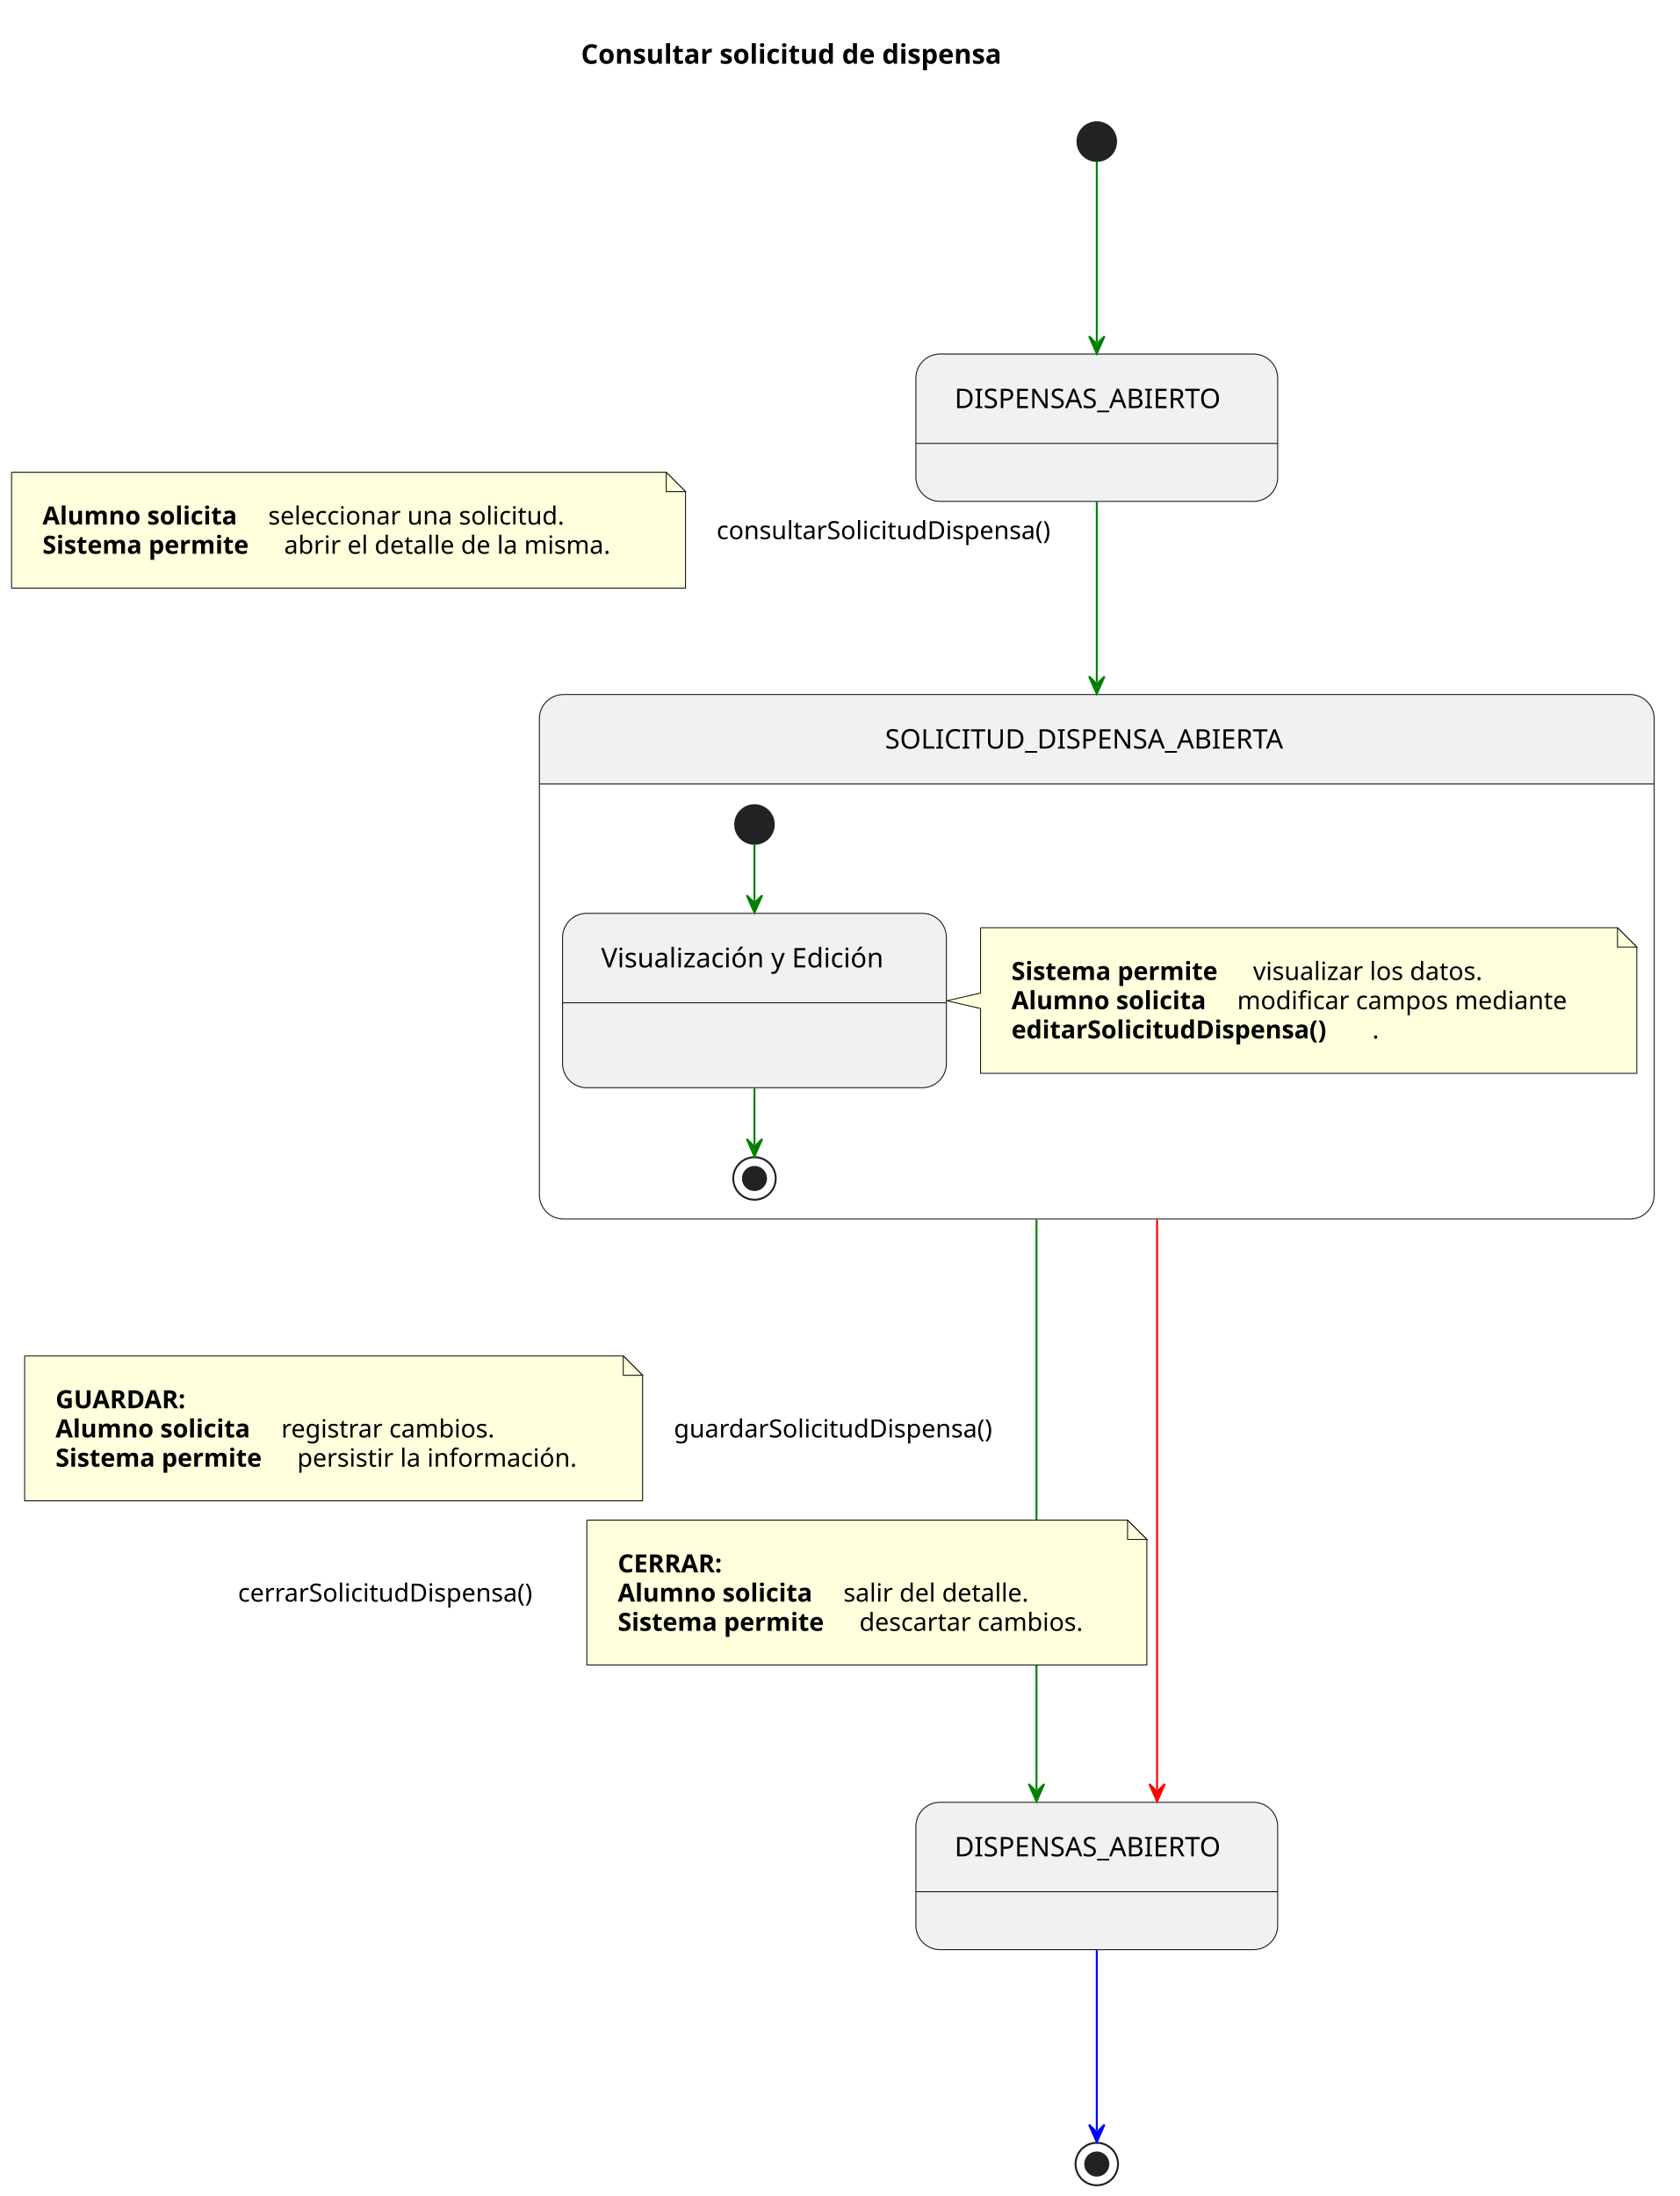
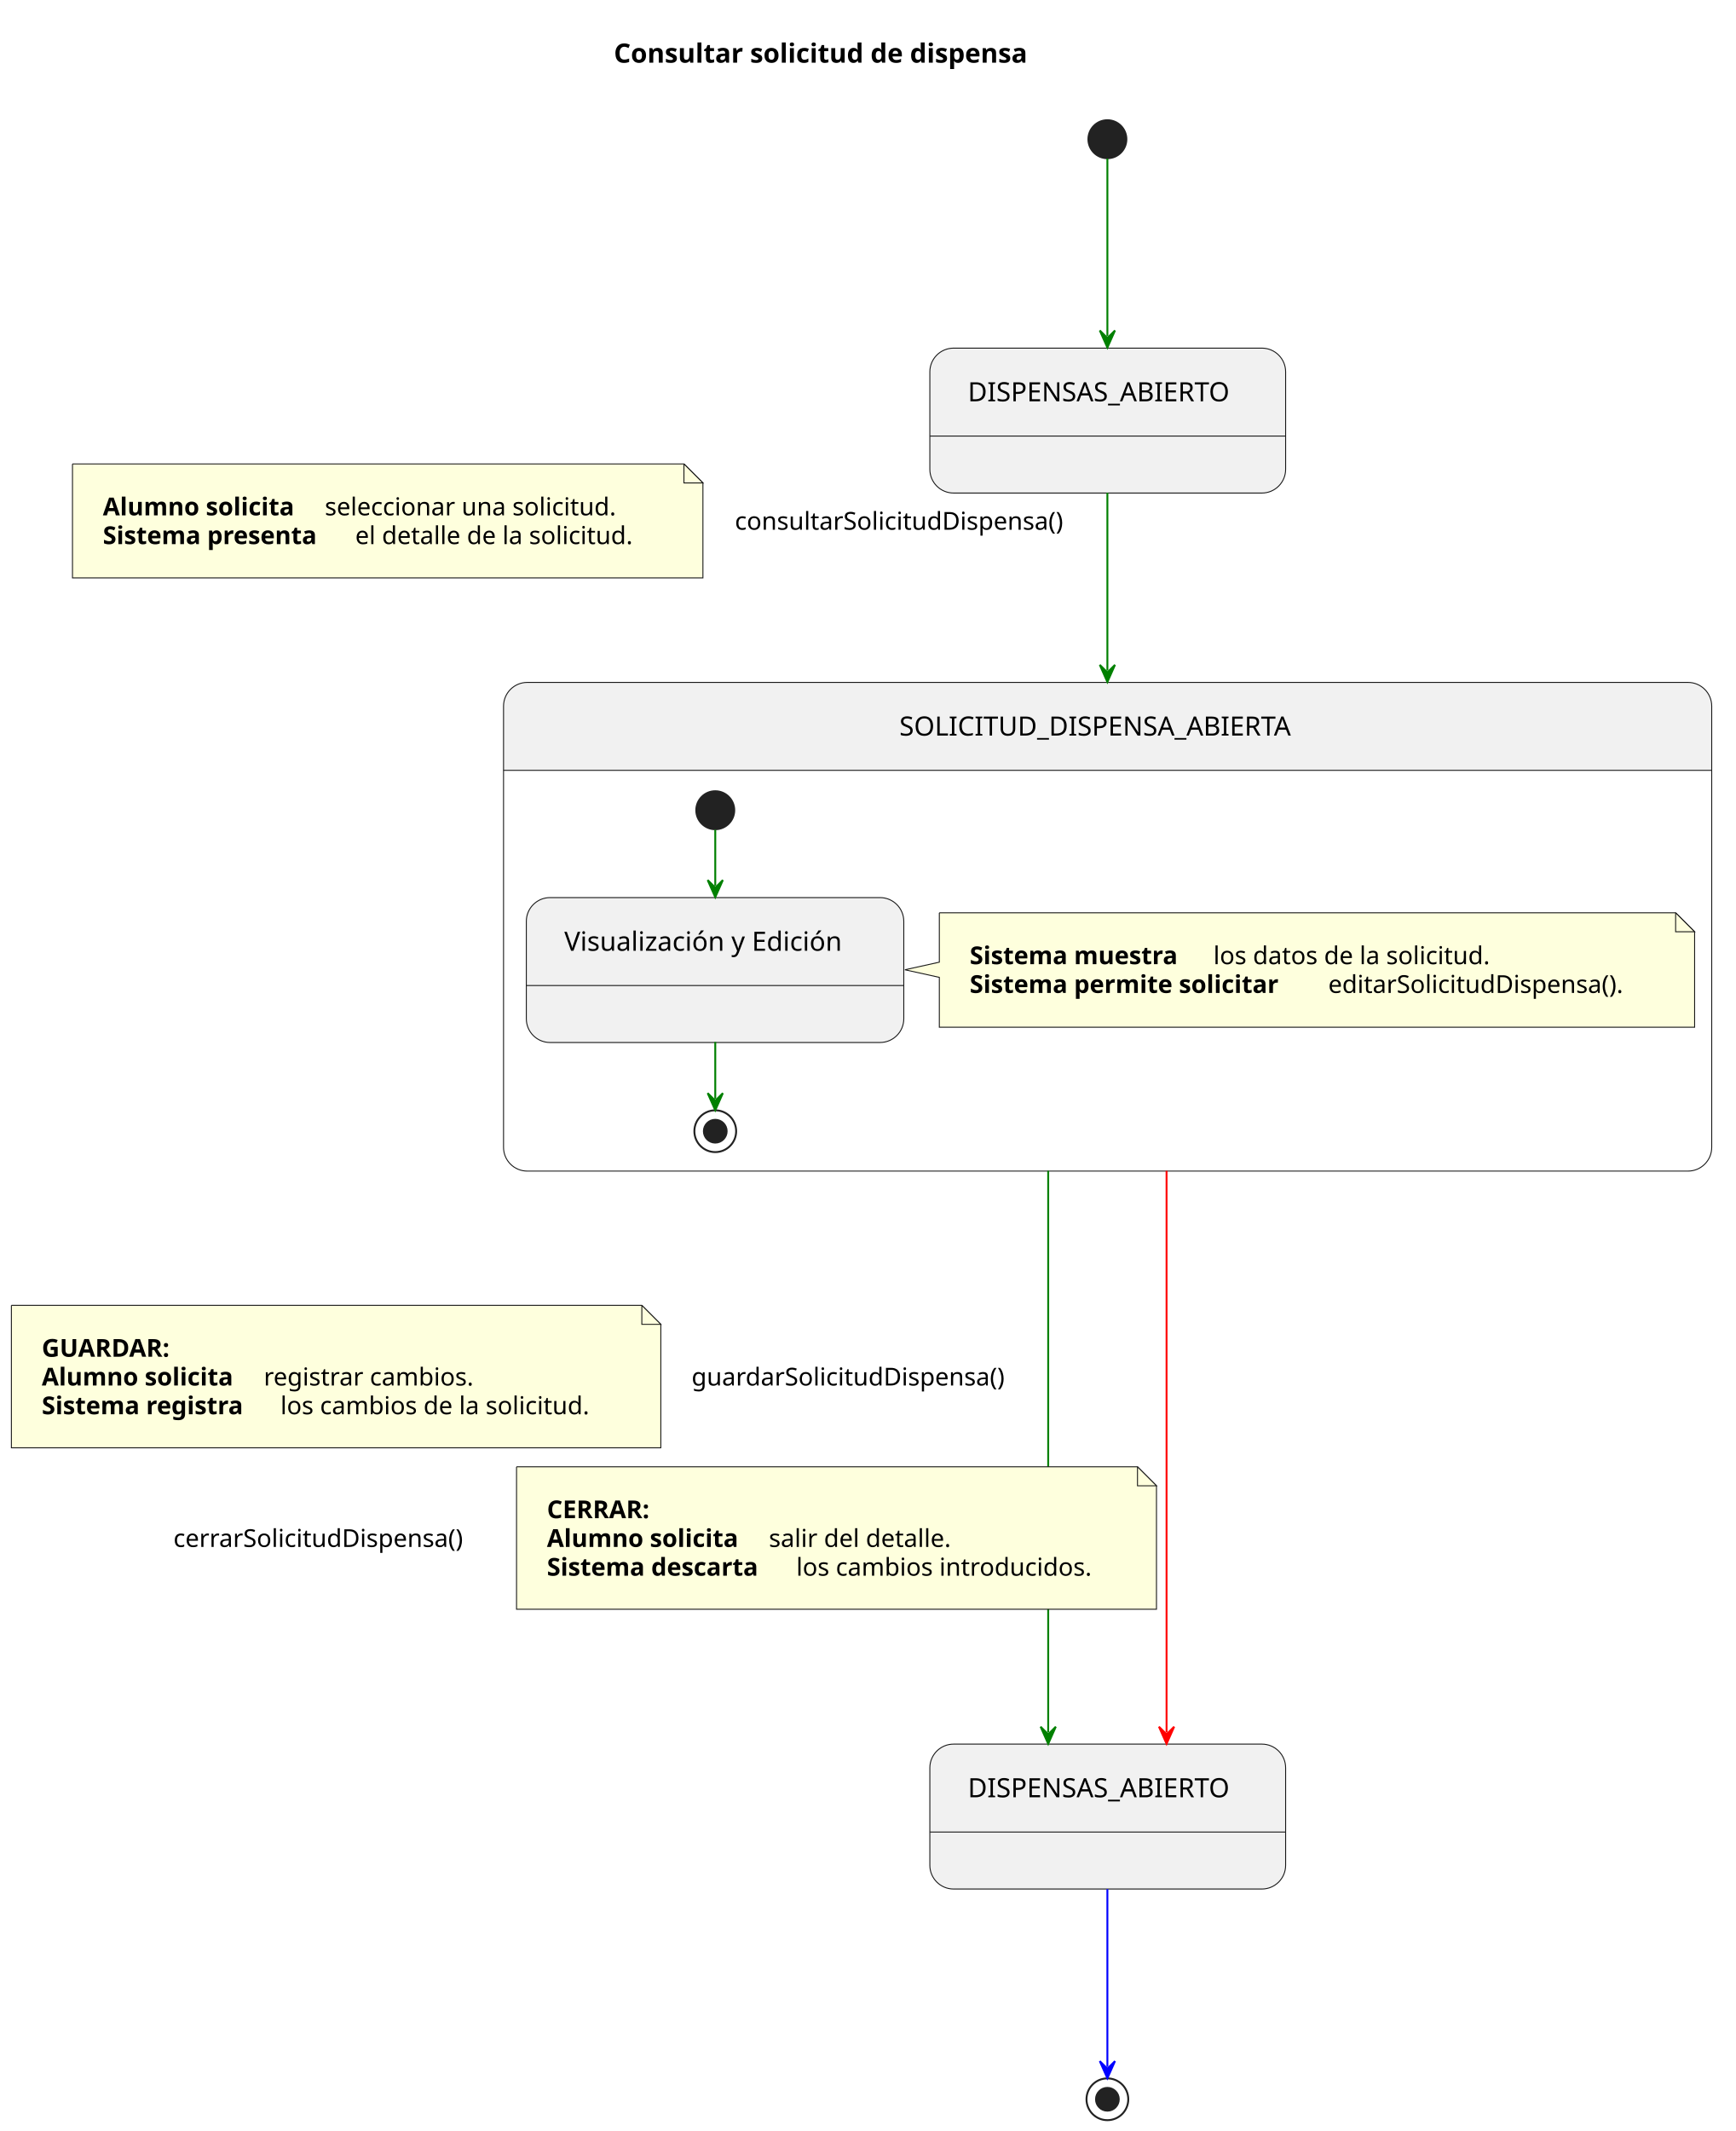
- <svg xmlns="http://www.w3.org/2000/svg" contentStyleType="text/css" data-diagram-type="STATE" height="1137px" preserveAspectRatio="none" style="width:870px;height:1137px;background:#FFFFFF;" version="1.1" viewBox="0 0 870 1137" width="870px" zoomAndPan="magnify">
+ <svg xmlns="http://www.w3.org/2000/svg" contentStyleType="text/css" data-diagram-type="STATE" height="1122px" preserveAspectRatio="none" style="width:914px;height:1122px;background:#FFFFFF;" version="1.1" viewBox="0 0 914 1122" width="914px" zoomAndPan="magnify">
  <defs />
  <g>
    <g class="title" data-source-line="1">
-       <text fill="#000000" font-family="sans-serif" font-size="14" font-weight="bold" lengthAdjust="spacing" textLength="247.885" x="300.891" y="32.995">Consultar solicitud de dispensa</text>
+       <text fill="#000000" font-family="sans-serif" font-size="14" font-weight="bold" lengthAdjust="spacing" textLength="247.885" x="323.265" y="32.995">Consultar solicitud de dispensa</text>
    </g>
-     <g>
-       <rect fill="#F1F1F1" height="76.297" rx="12.5" ry="12.5" style="stroke:#181818;stroke-width:0.5;" width="187.362" x="474.32" y="183.297" />
-       <line style="stroke:#181818;stroke-width:0.5;" x1="474.32" x2="661.682" y1="229.594" y2="229.594" />
-       <text fill="#000000" font-family="sans-serif" font-size="14" lengthAdjust="spacing" textLength="147.362" x="494.32" y="211.292">DISPENSAS_ABIERTO</text>
+     <g id="DISPENSAS_ABIERTO_INICIAL">
+       <rect fill="#F1F1F1" height="76.297" rx="12.5" ry="12.5" style="stroke:#181818;stroke-width:0.5;" width="187.362" x="489.67" y="183.297" />
+       <line style="stroke:#181818;stroke-width:0.5;" x1="489.67" x2="677.032" y1="229.594" y2="229.594" />
+       <text fill="#000000" font-family="sans-serif" font-size="14" lengthAdjust="spacing" textLength="147.362" x="509.67" y="211.292">DISPENSAS_ABIERTO</text>
    </g>
-     <path d="M291.84,359.597 L844.167,359.597 A12.5,12.5 0 0 1 856.667,372.097 L856.667,405.894 L279.34,405.894 L279.34,372.097 A12.5,12.5 0 0 1 291.84,359.597" fill="#F1F1F1" />
-     <rect fill="none" height="271.567" rx="12.5" ry="12.5" style="stroke:#181818;stroke-width:0.5;" width="577.327" x="279.34" y="359.597" />
-     <line style="stroke:#181818;stroke-width:0.5;" x1="279.34" x2="856.667" y1="405.894" y2="405.894" />
-     <text fill="#000000" font-family="sans-serif" font-size="14" lengthAdjust="spacing" textLength="219.352" x="458.328" y="387.592">SOLICITUD_DISPENSA_ABIERTA</text>
-     <g>
-       <rect fill="#F1F1F1" height="90.266" rx="12.5" ry="12.5" style="stroke:#181818;stroke-width:0.5;" width="198.778" x="291.34" y="472.894" />
-       <line style="stroke:#181818;stroke-width:0.5;" x1="291.34" x2="490.118" y1="519.191" y2="519.191" />
-       <text fill="#000000" font-family="sans-serif" font-size="14" lengthAdjust="spacing" textLength="158.778" x="311.34" y="500.889">Visualización y Edición</text>
-       <text fill="#000000" font-family="sans-serif" font-size="12" lengthAdjust="spacing" textLength="3.814" x="306.34" y="545.329"> </text>
+     <path d="M277.67,359.297 L888.915,359.297 A12.5,12.5 0 0 1 901.415,371.797 L901.415,405.594 L265.17,405.594 L265.17,371.797 A12.5,12.5 0 0 1 277.67,359.297" fill="#F1F1F1" />
+     <rect fill="none" height="257.297" rx="12.5" ry="12.5" style="stroke:#181818;stroke-width:0.5;" width="636.245" x="265.17" y="359.297" />
+     <line style="stroke:#181818;stroke-width:0.5;" x1="265.17" x2="901.415" y1="405.594" y2="405.594" />
+     <text fill="#000000" font-family="sans-serif" font-size="14" lengthAdjust="spacing" textLength="219.352" x="473.616" y="387.292">SOLICITUD_DISPENSA_ABIERTA</text>
+     <g id="SOLICITUD_DISPENSA_ABIERTA.SolicitarEditarSolicitud">
+       <rect fill="#F1F1F1" height="76.297" rx="12.5" ry="12.5" style="stroke:#181818;stroke-width:0.5;" width="198.778" x="277.17" y="472.594" />
+       <line style="stroke:#181818;stroke-width:0.5;" x1="277.17" x2="475.948" y1="518.891" y2="518.891" />
+       <text fill="#000000" font-family="sans-serif" font-size="14" lengthAdjust="spacing" textLength="158.778" x="297.17" y="500.589">Visualización y Edición</text>
    </g>
-     <ellipse cx="390.73" cy="426.894" fill="#222222" rx="10" ry="10" style="stroke:#222222;stroke-width:1;" />
-     <ellipse cx="390.73" cy="610.164" fill="none" rx="11" ry="11" style="stroke:#222222;stroke-width:1;" />
-     <ellipse cx="390.73" cy="610.164" fill="#222222" rx="6" ry="6" style="stroke:#222222;stroke-width:1;" />
-     <g class="entity" data-qualified-name="SOLICITUD_DISPENSA_ABIERTA_COMP.GMN2" data-source-line="30" id="ent0003">
-       <path d="M507.8,480.334 L507.8,514.164 L490.3,518.164 L507.8,522.164 L507.8,555.732 A0,0 0 0 0 507.8,555.732 L847.667,555.732 A0,0 0 0 0 847.667,555.732 L847.667,490.334 L837.667,480.334 L507.8,480.334 A0,0 0 0 0 507.8,480.334" fill="#FEFFDD" style="stroke:#181818;stroke-width:0.5;" />
-       <path d="M837.667,480.334 L837.667,490.334 L847.667,490.334 L837.667,480.334" fill="#FEFFDD" style="stroke:#181818;stroke-width:0.5;" />
-       <text fill="#000000" font-family="sans-serif" font-size="13" font-weight="bold" lengthAdjust="spacing" textLength="120.999" x="523.8" y="507.401">Sistema permite</text>
-       <text fill="#000000" font-family="sans-serif" font-size="13" lengthAdjust="spacing" textLength="128.419" x="648.931" y="507.401">visualizar los datos.</text>
-       <text fill="#000000" font-family="sans-serif" font-size="13" font-weight="bold" lengthAdjust="spacing" textLength="112.76" x="523.8" y="522.534">Alumno solicita</text>
-       <text fill="#000000" font-family="sans-serif" font-size="13" lengthAdjust="spacing" textLength="181.975" x="640.692" y="522.534">modificar campos mediante</text>
-       <text fill="#000000" font-family="sans-serif" font-size="13" font-weight="bold" lengthAdjust="spacing" textLength="186.875" x="523.8" y="537.666">editarSolicitudDispensa()</text>
-       <text fill="#000000" font-family="sans-serif" font-size="13" lengthAdjust="spacing" textLength="4.132" x="710.675" y="537.666">.</text>
+     <ellipse cx="376.67" cy="426.594" fill="#222222" rx="10" ry="10" style="stroke:#222222;stroke-width:1;" />
+     <ellipse cx="376.67" cy="595.594" fill="none" rx="11" ry="11" style="stroke:#222222;stroke-width:1;" />
+     <ellipse cx="376.67" cy="595.594" fill="#222222" rx="6" ry="6" style="stroke:#222222;stroke-width:1;" />
+     <g class="entity" data-entity="GMN2" data-source-line="19" data-uid="ent0003" id="entity_GMN2">
+       <path d="M494.67,480.594 L494.67,506.594 L476.54,510.594 L494.67,514.594 L494.67,540.859 A0,0 0 0 0 494.67,540.859 L892.415,540.859 A0,0 0 0 0 892.415,540.859 L892.415,490.594 L882.415,480.594 L494.67,480.594 A0,0 0 0 0 494.67,480.594" fill="#FEFFDD" style="stroke:#181818;stroke-width:0.5;" />
+       <path d="M882.415,480.594 L882.415,490.594 L892.415,490.594 L882.415,480.594" fill="#FEFFDD" style="stroke:#181818;stroke-width:0.5;" />
+       <text fill="#000000" font-family="sans-serif" font-size="13" font-weight="bold" lengthAdjust="spacing" textLength="124.186" x="510.67" y="507.661">Sistema muestra</text>
+       <text fill="#000000" font-family="sans-serif" font-size="13" lengthAdjust="spacing" textLength="157.168" x="638.988" y="507.661">los datos de la solicitud.</text>
+       <text fill="#000000" font-family="sans-serif" font-size="13" font-weight="bold" lengthAdjust="spacing" textLength="184.666" x="510.67" y="522.793">Sistema permite solicitar</text>
+       <text fill="#000000" font-family="sans-serif" font-size="13" lengthAdjust="spacing" textLength="167.946" x="699.468" y="522.793">editarSolicitudDispensa().</text>
    </g>
-     <g class="link" data-entity-1="ent0005" data-entity-2="ent0005" data-link-type="dependency" data-source-line="27" id="lnk6">
-       <path d="M390.73,437.354 C390.73,446.144 390.73,453.354 390.73,466.554" fill="none" id="*start*SOLICITUD_DISPENSA_ABIERTA_COMP-to-SolicitarEditarSolicitud" style="stroke:#008000;stroke-width:1;" />
-       <polygon fill="#008000" points="390.73,472.554,394.73,463.554,390.73,467.554,386.73,463.554,390.73,472.554" style="stroke:#008000;stroke-width:1;" />
+     <g class="link" data-entity-1=".start.SOLICITUD_DISPENSA_ABIERTA" data-entity-2="SolicitarEditarSolicitud" data-source-line="17" data-uid="lnk6" id="link_.start.SOLICITUD_DISPENSA_ABIERTA_SolicitarEditarSolicitud">
+       <path d="M376.67,436.894 C376.67,445.834 376.67,453.344 376.67,466.374" fill="none" id="*start*SOLICITUD_DISPENSA_ABIERTA-to-SolicitarEditarSolicitud" style="stroke:#008000;stroke-width:1;" />
+       <polygon fill="#008000" points="376.67,472.374,380.67,463.374,376.67,467.374,372.67,463.374,376.67,472.374" style="stroke:#008000;stroke-width:1;" />
    </g>
-     <g class="link" data-entity-1="ent0005" data-entity-2="ent0007" data-link-type="dependency" data-source-line="35" id="lnk8">
-       <path d="M390.73,563.554 C390.73,576.614 390.73,583.724 390.73,592.704" fill="none" id="SolicitarEditarSolicitud-to-*end*SOLICITUD_DISPENSA_ABIERTA_COMP" style="stroke:#008000;stroke-width:1;" />
-       <polygon fill="#008000" points="390.73,598.704,394.73,589.704,390.73,593.704,386.73,589.704,390.73,598.704" style="stroke:#008000;stroke-width:1;" />
+     <g class="link" data-entity-1="SolicitarEditarSolicitud" data-entity-2=".end.SOLICITUD_DISPENSA_ABIERTA" data-source-line="22" data-uid="lnk8" id="link_SolicitarEditarSolicitud_.end.SOLICITUD_DISPENSA_ABIERTA">
+       <path d="M376.67,548.614 C376.67,561.704 376.67,569.354 376.67,578.554" fill="none" id="SolicitarEditarSolicitud-to-*end*SOLICITUD_DISPENSA_ABIERTA" style="stroke:#008000;stroke-width:1;" />
+       <polygon fill="#008000" points="376.67,584.554,380.67,575.554,376.67,579.554,372.67,575.554,376.67,584.554" style="stroke:#008000;stroke-width:1;" />
    </g>
-     <g>
-       <rect fill="#F1F1F1" height="76.297" rx="12.5" ry="12.5" style="stroke:#181818;stroke-width:0.5;" width="187.362" x="474.32" y="933.157" />
-       <line style="stroke:#181818;stroke-width:0.5;" x1="474.32" x2="661.682" y1="979.454" y2="979.454" />
-       <text fill="#000000" font-family="sans-serif" font-size="14" lengthAdjust="spacing" textLength="147.362" x="494.32" y="961.152">DISPENSAS_ABIERTO</text>
+     <g id="DISPENSAS_ABIERTO_FINAL">
+       <rect fill="#F1F1F1" height="76.297" rx="12.5" ry="12.5" style="stroke:#181818;stroke-width:0.5;" width="187.362" x="489.67" y="918.297" />
+       <line style="stroke:#181818;stroke-width:0.5;" x1="489.67" x2="677.032" y1="964.594" y2="964.594" />
+       <text fill="#000000" font-family="sans-serif" font-size="14" lengthAdjust="spacing" textLength="147.362" x="509.67" y="946.292">DISPENSAS_ABIERTO</text>
    </g>
-     <ellipse cx="568" cy="73.297" fill="#222222" rx="10" ry="10" style="stroke:#222222;stroke-width:1;" />
-     <ellipse cx="568" cy="1120.457" fill="none" rx="11" ry="11" style="stroke:#222222;stroke-width:1;" />
-     <ellipse cx="568" cy="1120.457" fill="#222222" rx="6" ry="6" style="stroke:#222222;stroke-width:1;" />
-     <g class="link" data-entity-1="ent0002" data-entity-2="ent0002" data-link-type="dependency" data-source-line="12" id="lnk3">
-       <path d="M568,83.477 C568,103.677 568,143.747 568,177.107" fill="none" id="*start*-to-DISPENSAS_ABIERTO_INICIAL" style="stroke:#008000;stroke-width:1;" />
-       <polygon fill="#008000" points="568,183.107,572,174.107,568,178.107,564,174.107,568,183.107" style="stroke:#008000;stroke-width:1;" />
+     <ellipse cx="583.17" cy="73.297" fill="#222222" rx="10" ry="10" style="stroke:#222222;stroke-width:1;" />
+     <ellipse cx="583.17" cy="1105.297" fill="none" rx="11" ry="11" style="stroke:#222222;stroke-width:1;" />
+     <ellipse cx="583.17" cy="1105.297" fill="#222222" rx="6" ry="6" style="stroke:#222222;stroke-width:1;" />
+     <g class="link" data-entity-1=".start." data-entity-2="DISPENSAS_ABIERTO_INICIAL" data-source-line="9" data-uid="lnk3" id="link_.start._DISPENSAS_ABIERTO_INICIAL">
+       <path d="M583.17,83.467 C583.17,103.647 583.17,143.677 583.17,176.997" fill="none" id="*start*-to-DISPENSAS_ABIERTO_INICIAL" style="stroke:#008000;stroke-width:1;" />
+       <polygon fill="#008000" points="583.17,182.997,587.17,173.997,583.17,177.997,579.17,173.997,583.17,182.997" style="stroke:#008000;stroke-width:1;" />
    </g>
-     <g class="link" data-entity-1="ent0002" data-entity-2="ent0003" data-link-type="dependency" data-source-line="15" id="lnk4">
-       <path d="M568,259.827 C568,286.107 568,316.697 568,353.207" fill="none" id="DISPENSAS_ABIERTO_INICIAL-to-SOLICITUD_DISPENSA_ABIERTA_COMP" style="stroke:#008000;stroke-width:1;" />
-       <polygon fill="#008000" points="568,359.207,572,350.207,568,354.207,564,350.207,568,359.207" style="stroke:#008000;stroke-width:1;" />
-       <path d="M6,244.517 L6,304.517 L355,304.517 L355,254.517 L345,244.517 L6,244.517" fill="#FEFFDD" style="stroke:#181818;stroke-width:0.5;" />
-       <path d="M345,244.517 L345,254.517 L355,254.517 L345,244.517" fill="#FEFFDD" style="stroke:#181818;stroke-width:0.5;" />
-       <text fill="#000000" font-family="sans-serif" font-size="13" font-weight="bold" lengthAdjust="spacing" textLength="112.76" x="22" y="271.584">Alumno solicita</text>
-       <text fill="#000000" font-family="sans-serif" font-size="13" lengthAdjust="spacing" textLength="164.931" x="138.892" y="271.584">seleccionar una solicitud.</text>
-       <text fill="#000000" font-family="sans-serif" font-size="13" font-weight="bold" lengthAdjust="spacing" textLength="120.999" x="22" y="286.717">Sistema permite</text>
-       <text fill="#000000" font-family="sans-serif" font-size="13" lengthAdjust="spacing" textLength="182.965" x="147.131" y="286.717">abrir el detalle de la misma.</text>
-       <text fill="#000000" font-family="sans-serif" font-size="13" lengthAdjust="spacing" textLength="185.917" x="371.096" y="279.15">consultarSolicitudDispensa()</text>
+     <g class="link" data-entity-1="DISPENSAS_ABIERTO_INICIAL" data-entity-2="SOLICITUD_DISPENSA_ABIERTA" data-source-line="10" data-uid="lnk4" id="link_DISPENSAS_ABIERTO_INICIAL_SOLICITUD_DISPENSA_ABIERTA">
+       <path d="M583.17,259.477 C583.17,285.887 583.17,316.697 583.17,353.057" fill="none" id="DISPENSAS_ABIERTO_INICIAL-to-SOLICITUD_DISPENSA_ABIERTA" style="stroke:#008000;stroke-width:1;" />
+       <polygon fill="#008000" points="583.17,359.057,587.17,350.057,583.17,354.057,579.17,350.057,583.17,359.057" style="stroke:#008000;stroke-width:1;" />
+       <path d="M38.17,244.267 L38.17,304.267 L370.17,304.267 L370.17,254.267 L360.17,244.267 L38.17,244.267" fill="#FEFFDD" style="stroke:#181818;stroke-width:0.5;" />
+       <path d="M360.17,244.267 L360.17,254.267 L370.17,254.267 L360.17,244.267" fill="#FEFFDD" style="stroke:#181818;stroke-width:0.5;" />
+       <text fill="#000000" font-family="sans-serif" font-size="13" font-weight="bold" lengthAdjust="spacing" textLength="112.76" x="54.17" y="271.334">Alumno solicita</text>
+       <text fill="#000000" font-family="sans-serif" font-size="13" lengthAdjust="spacing" textLength="164.931" x="171.062" y="271.334">seleccionar una solicitud.</text>
+       <text fill="#000000" font-family="sans-serif" font-size="13" font-weight="bold" lengthAdjust="spacing" textLength="128.762" x="54.17" y="286.467">Sistema presenta</text>
+       <text fill="#000000" font-family="sans-serif" font-size="13" lengthAdjust="spacing" textLength="158.933" x="187.065" y="286.467">el detalle de la solicitud.</text>
+       <text fill="#000000" font-family="sans-serif" font-size="13" lengthAdjust="spacing" textLength="185.917" x="386.997" y="278.9">consultarSolicitudDispensa()</text>
    </g>
-     <g class="link" data-entity-1="ent0003" data-entity-2="ent0004" data-link-type="dependency" data-source-line="39" id="lnk9">
-       <path d="M536.77,631.437 C536.77,734.047 536.77,861.817 536.77,926.677" fill="none" id="SOLICITUD_DISPENSA_ABIERTA_COMP-to-DISPENSAS_ABIERTO_FINAL" style="stroke:#008000;stroke-width:1;" />
-       <polygon fill="#008000" points="536.77,932.677,540.77,923.677,536.77,927.677,532.77,923.677,536.77,932.677" style="stroke:#008000;stroke-width:1;" />
-       <path d="M12.77,702.057 L12.77,777.057 L332.77,777.057 L332.77,712.057 L322.77,702.057 L12.77,702.057" fill="#FEFFDD" style="stroke:#181818;stroke-width:0.5;" />
-       <path d="M322.77,702.057 L322.77,712.057 L332.77,712.057 L322.77,702.057" fill="#FEFFDD" style="stroke:#181818;stroke-width:0.5;" />
-       <text fill="#000000" font-family="sans-serif" font-size="13" font-weight="bold" lengthAdjust="spacing" textLength="77.359" x="28.77" y="729.124">GUARDAR:</text>
-       <text fill="#000000" font-family="sans-serif" font-size="13" font-weight="bold" lengthAdjust="spacing" textLength="112.76" x="28.77" y="744.257">Alumno solicita</text>
-       <text fill="#000000" font-family="sans-serif" font-size="13" lengthAdjust="spacing" textLength="118.365" x="145.662" y="744.257">registrar cambios.</text>
-       <text fill="#000000" font-family="sans-serif" font-size="13" font-weight="bold" lengthAdjust="spacing" textLength="120.999" x="28.77" y="759.389">Sistema permite</text>
-       <text fill="#000000" font-family="sans-serif" font-size="13" lengthAdjust="spacing" textLength="154.089" x="153.901" y="759.389">persistir la información.</text>
-       <text fill="#000000" font-family="sans-serif" font-size="13" lengthAdjust="spacing" textLength="176.909" x="348.991" y="744.257">guardarSolicitudDispensa()</text>
+     <g class="link" data-entity-1="SOLICITUD_DISPENSA_ABIERTA" data-entity-2="DISPENSAS_ABIERTO_FINAL" data-source-line="24" data-uid="lnk9" id="link_SOLICITUD_DISPENSA_ABIERTA_DISPENSAS_ABIERTO_FINAL">
+       <path d="M552,616.437 C552,718.017 552,847.117 552,912.137" fill="none" id="SOLICITUD_DISPENSA_ABIERTA-to-DISPENSAS_ABIERTO_FINAL" style="stroke:#008000;stroke-width:1;" />
+       <polygon fill="#008000" points="552,918.137,556,909.137,552,913.137,548,909.137,552,918.137" style="stroke:#008000;stroke-width:1;" />
+       <path d="M6,687.287 L6,762.287 L348,762.287 L348,697.287 L338,687.287 L6,687.287" fill="#FEFFDD" style="stroke:#181818;stroke-width:0.5;" />
+       <path d="M338,687.287 L338,697.287 L348,697.287 L338,687.287" fill="#FEFFDD" style="stroke:#181818;stroke-width:0.5;" />
+       <text fill="#000000" font-family="sans-serif" font-size="13" font-weight="bold" lengthAdjust="spacing" textLength="77.359" x="22" y="714.354">GUARDAR:</text>
+       <text fill="#000000" font-family="sans-serif" font-size="13" font-weight="bold" lengthAdjust="spacing" textLength="112.76" x="22" y="729.487">Alumno solicita</text>
+       <text fill="#000000" font-family="sans-serif" font-size="13" lengthAdjust="spacing" textLength="118.365" x="138.892" y="729.487">registrar cambios.</text>
+       <text fill="#000000" font-family="sans-serif" font-size="13" font-weight="bold" lengthAdjust="spacing" textLength="121.558" x="22" y="744.619">Sistema registra</text>
+       <text fill="#000000" font-family="sans-serif" font-size="13" lengthAdjust="spacing" textLength="175.494" x="147.69" y="744.619">los cambios de la solicitud.</text>
+       <text fill="#000000" font-family="sans-serif" font-size="13" lengthAdjust="spacing" textLength="176.909" x="364.184" y="729.487">guardarSolicitudDispensa()</text>
    </g>
-     <g class="link" data-entity-1="ent0003" data-entity-2="ent0004" data-link-type="dependency" data-source-line="46" id="lnk10">
-       <path d="M599.23,631.437 C599.23,734.047 599.23,861.817 599.23,926.677" fill="none" id="SOLICITUD_DISPENSA_ABIERTA_COMP-to-DISPENSAS_ABIERTO_FINAL-1" style="stroke:#FF0000;stroke-width:1;" />
-       <polygon fill="#FF0000" points="599.23,932.677,603.23,923.677,599.23,927.677,595.23,923.677,599.23,932.677" style="stroke:#FF0000;stroke-width:1;" />
-       <text fill="#000000" font-family="sans-serif" font-size="13" lengthAdjust="spacing" textLength="164.69" x="123.23" y="829.257">cerrarSolicitudDispensa()</text>
-       <path d="M303.92,787.057 L303.92,862.057 L593.92,862.057 L593.92,797.057 L583.92,787.057 L303.92,787.057" fill="#FEFFDD" style="stroke:#181818;stroke-width:0.5;" />
-       <path d="M583.92,787.057 L583.92,797.057 L593.92,797.057 L583.92,787.057" fill="#FEFFDD" style="stroke:#181818;stroke-width:0.5;" />
-       <text fill="#000000" font-family="sans-serif" font-size="13" font-weight="bold" lengthAdjust="spacing" textLength="63.711" x="319.92" y="814.124">CERRAR:</text>
-       <text fill="#000000" font-family="sans-serif" font-size="13" font-weight="bold" lengthAdjust="spacing" textLength="112.76" x="319.92" y="829.257">Alumno solicita</text>
-       <text fill="#000000" font-family="sans-serif" font-size="13" lengthAdjust="spacing" textLength="104.102" x="436.812" y="829.257">salir del detalle.</text>
-       <text fill="#000000" font-family="sans-serif" font-size="13" font-weight="bold" lengthAdjust="spacing" textLength="120.999" x="319.92" y="844.389">Sistema permite</text>
-       <text fill="#000000" font-family="sans-serif" font-size="13" lengthAdjust="spacing" textLength="124.522" x="445.051" y="844.389">descartar cambios.</text>
+     <g class="link" data-entity-1="SOLICITUD_DISPENSA_ABIERTA" data-entity-2="DISPENSAS_ABIERTO_FINAL" data-source-line="30" data-uid="lnk10" id="link_SOLICITUD_DISPENSA_ABIERTA_DISPENSAS_ABIERTO_FINAL">
+       <path d="M614.33,616.437 C614.33,718.017 614.33,847.117 614.33,912.137" fill="none" id="SOLICITUD_DISPENSA_ABIERTA-to-DISPENSAS_ABIERTO_FINAL-1" style="stroke:#FF0000;stroke-width:1;" />
+       <polygon fill="#FF0000" points="614.33,918.137,618.33,909.137,614.33,913.137,610.33,909.137,614.33,918.137" style="stroke:#FF0000;stroke-width:1;" />
+       <text fill="#000000" font-family="sans-serif" font-size="13" lengthAdjust="spacing" textLength="164.69" x="91.33" y="814.487">cerrarSolicitudDispensa()</text>
+       <path d="M272.02,772.287 L272.02,847.287 L609.02,847.287 L609.02,782.287 L599.02,772.287 L272.02,772.287" fill="#FEFFDD" style="stroke:#181818;stroke-width:0.5;" />
+       <path d="M599.02,772.287 L599.02,782.287 L609.02,782.287 L599.02,772.287" fill="#FEFFDD" style="stroke:#181818;stroke-width:0.5;" />
+       <text fill="#000000" font-family="sans-serif" font-size="13" font-weight="bold" lengthAdjust="spacing" textLength="63.711" x="288.02" y="799.354">CERRAR:</text>
+       <text fill="#000000" font-family="sans-serif" font-size="13" font-weight="bold" lengthAdjust="spacing" textLength="112.76" x="288.02" y="814.487">Alumno solicita</text>
+       <text fill="#000000" font-family="sans-serif" font-size="13" lengthAdjust="spacing" textLength="104.102" x="404.912" y="814.487">salir del detalle.</text>
+       <text fill="#000000" font-family="sans-serif" font-size="13" font-weight="bold" lengthAdjust="spacing" textLength="127.169" x="288.02" y="829.619">Sistema descarta</text>
+       <text fill="#000000" font-family="sans-serif" font-size="13" lengthAdjust="spacing" textLength="165.579" x="419.321" y="829.619">los cambios introducidos.</text>
    </g>
-     <g class="link" data-entity-1="ent0004" data-entity-2="ent0011" data-link-type="dependency" data-source-line="53" id="lnk12">
-       <path d="M568,1009.717 C568,1042.687 568,1082.107 568,1103.037" fill="none" id="DISPENSAS_ABIERTO_FINAL-to-*end*" style="stroke:#0000FF;stroke-width:1;" />
-       <polygon fill="#0000FF" points="568,1109.037,572,1100.037,568,1104.037,564,1100.037,568,1109.037" style="stroke:#0000FF;stroke-width:1;" />
+     <g class="link" data-entity-1="DISPENSAS_ABIERTO_FINAL" data-entity-2=".end." data-source-line="36" data-uid="lnk12" id="link_DISPENSAS_ABIERTO_FINAL_.end.">
+       <path d="M583.17,994.667 C583.17,1027.777 583.17,1067.457 583.17,1088.217" fill="none" id="DISPENSAS_ABIERTO_FINAL-to-*end*" style="stroke:#0000FF;stroke-width:1;" />
+       <polygon fill="#0000FF" points="583.17,1094.217,587.17,1085.217,583.17,1089.217,579.17,1085.217,583.17,1094.217" style="stroke:#0000FF;stroke-width:1;" />
    </g>
  </g>
</svg>
